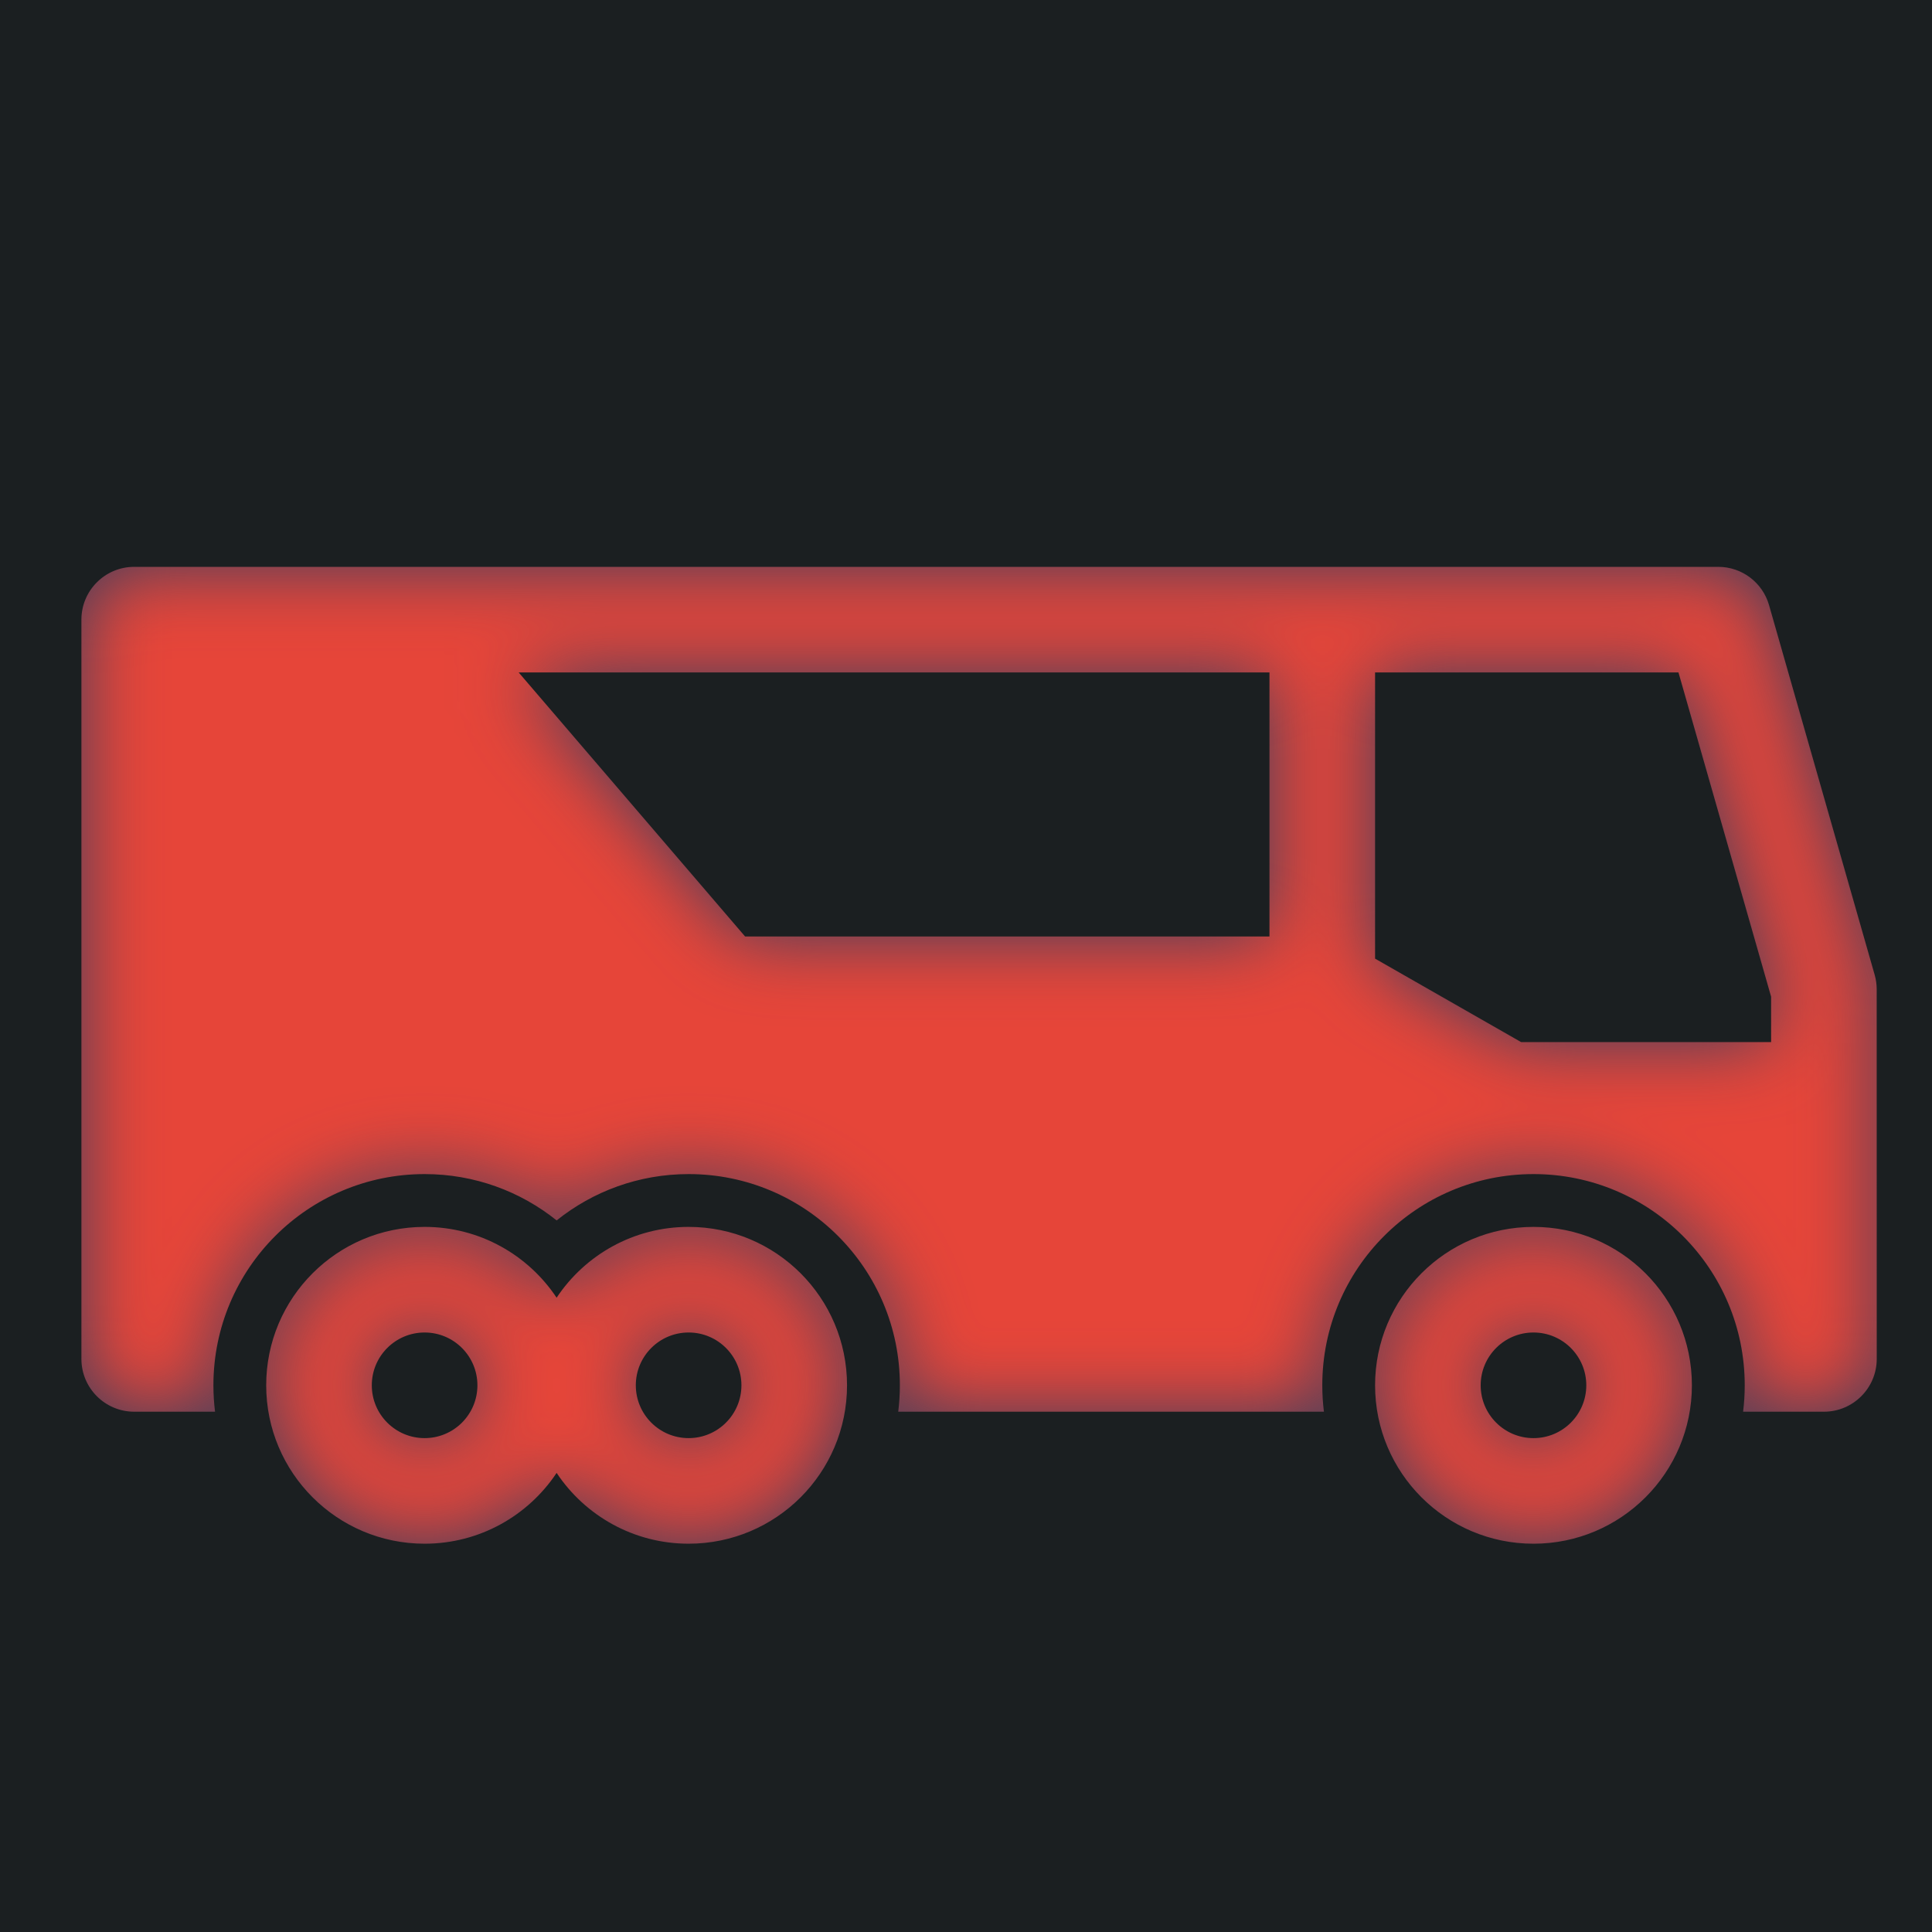
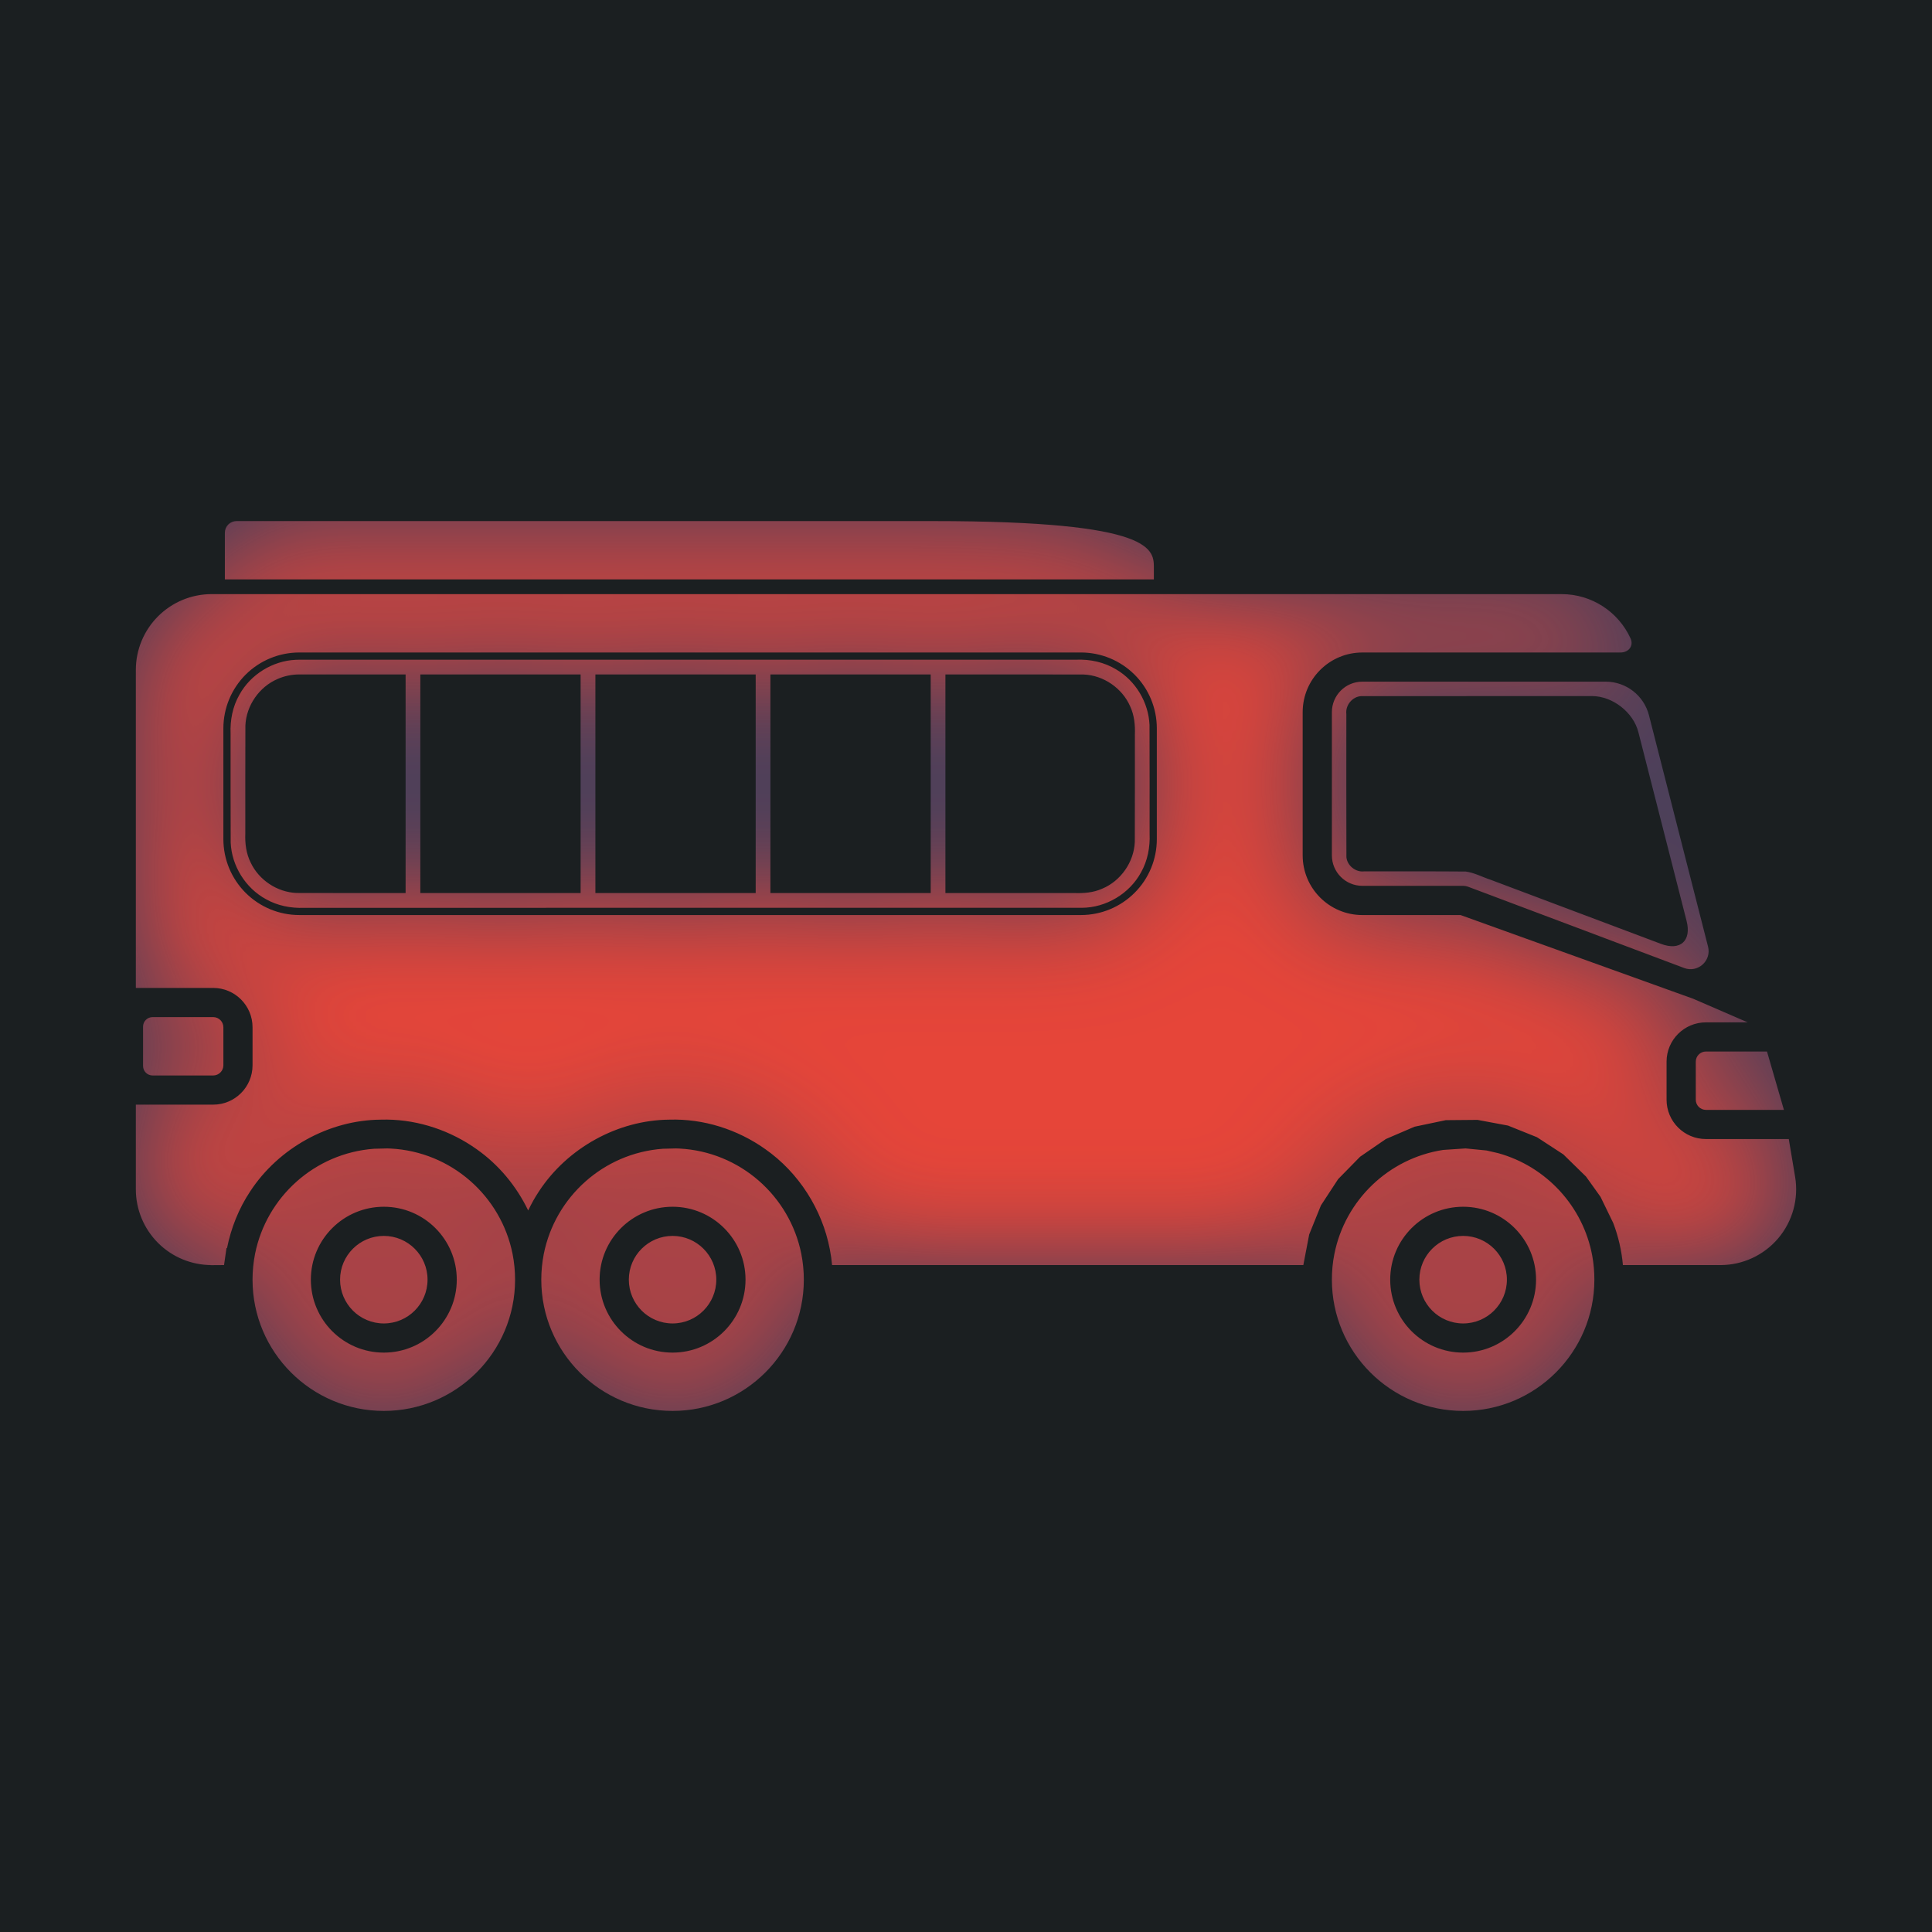
- <svg xmlns="http://www.w3.org/2000/svg" viewBox="0 0 512 512" style="height: 512px; width: 512px;" version="1.1" id="svg886">
-   <defs id="defs878">
-     <filter id="shadow-1" height="1.152" width="1.152" x="-0.076" y="-0.076">
-       <feFlood flood-color="rgba(58, 63, 94, 1)" result="flood" id="feFlood867" />
-       <feComposite in="flood" in2="SourceGraphic" operator="out" result="composite" id="feComposite869" />
-       <feGaussianBlur in="composite" stdDeviation="15" result="blur" id="feGaussianBlur871" />
-       <feOffset dx="0" dy="0" result="offset" id="feOffset873" />
-       <feComposite in2="SourceGraphic" in="offset" operator="atop" id="feComposite875" />
+ <svg xmlns="http://www.w3.org/2000/svg" viewBox="0 0 512 512" version="1.1" xml:space="preserve" x="0px" y="0px" fill-rule="evenodd" clip-rule="evenodd" stroke-linejoin="round" stroke-miterlimit="2" id="svg2" width="512" height="512">
+   <defs id="defs2">
+     <filter style="color-interpolation-filters:sRGB;" id="filter19" x="-0.078" y="-0.144" width="1.157" height="1.287">
+       <feFlood result="flood" in="SourceGraphic" flood-opacity="1" flood-color="rgb(58,63,94)" id="feFlood18" />
+       <feGaussianBlur result="blur" in="SourceGraphic" stdDeviation="15" id="feGaussianBlur18" />
+       <feOffset result="offset" in="blur" dx="0" dy="0" id="feOffset18" />
+       <feComposite result="comp1" operator="out" in="flood" in2="offset" id="feComposite18" />
+       <feComposite result="comp2" operator="atop" in="comp1" in2="SourceGraphic" id="feComposite19" />
    </filter>
-     <filter style="color-interpolation-filters:sRGB;" id="filter2672" x="-0.037" y="-0.03" width="1.073" height="1.06">
-       <feFlood flood-opacity="1" flood-color="rgb(58,63,94)" result="flood" id="feFlood2662" />
-       <feComposite in="flood" in2="SourceGraphic" operator="out" result="composite1" id="feComposite2664" />
-       <feGaussianBlur in="composite1" stdDeviation="15" result="blur" id="feGaussianBlur2666" />
-       <feOffset dx="0" dy="0" result="offset" id="feOffset2668" />
-       <feComposite in="offset" in2="SourceGraphic" operator="atop" result="composite2" id="feComposite2670" />
-     </filter>
-     <filter style="color-interpolation-filters:sRGB;" id="filter3258" x="-0.033" y="-0.037" width="1.067" height="1.074">
-       <feFlood flood-opacity="1" flood-color="rgb(58,63,94)" result="flood" id="feFlood3248" />
-       <feComposite in="flood" in2="SourceGraphic" operator="out" result="composite1" id="feComposite3250" />
-       <feGaussianBlur in="composite1" stdDeviation="15" result="blur" id="feGaussianBlur3252" />
-       <feOffset dx="0" dy="0" result="offset" id="feOffset3254" />
-       <feComposite in="offset" in2="SourceGraphic" operator="atop" result="composite2" id="feComposite3256" />
-     </filter>
-     <filter style="color-interpolation-filters:sRGB;" id="filter4517" x="-0.048" y="-0.049" width="1.095" height="1.098">
-       <feFlood flood-opacity="1" flood-color="rgb(58,63,94)" result="flood" id="feFlood4507" />
-       <feComposite in="flood" in2="SourceGraphic" operator="out" result="composite1" id="feComposite4509" />
-       <feGaussianBlur in="composite1" stdDeviation="10" result="blur" id="feGaussianBlur4511" />
-       <feOffset dx="0" dy="0" result="offset" id="feOffset4513" />
-       <feComposite in="offset" in2="SourceGraphic" operator="atop" result="composite2" id="feComposite4515" />
-     </filter>
-     <filter style="color-interpolation-filters:sRGB;" id="filter5154" x="-0.073" y="-0.051" width="1.146" height="1.102">
-       <feFlood flood-opacity="1" flood-color="rgb(58,63,94)" result="flood" id="feFlood5144" />
-       <feComposite in="flood" in2="SourceGraphic" operator="out" result="composite1" id="feComposite5146" />
-       <feGaussianBlur in="composite1" stdDeviation="10" result="blur" id="feGaussianBlur5148" />
-       <feOffset dx="0" dy="0" result="offset" id="feOffset5150" />
-       <feComposite in="offset" in2="SourceGraphic" operator="atop" result="composite2" id="feComposite5152" />
-     </filter>
-     <filter style="color-interpolation-filters:sRGB;" id="filter5778" x="-0.05" y="-0.093" width="1.101" height="1.185">
-       <feFlood flood-opacity="1" flood-color="rgb(58,63,94)" result="flood" id="feFlood5768" />
-       <feComposite in="flood" in2="SourceGraphic" operator="out" result="composite1" id="feComposite5770" />
-       <feGaussianBlur in="composite1" stdDeviation="10" result="blur" id="feGaussianBlur5772" />
-       <feOffset dx="0" dy="0" result="offset" id="feOffset5774" />
-       <feComposite in="offset" in2="SourceGraphic" operator="atop" result="composite2" id="feComposite5776" />
+     <filter style="color-interpolation-filters:sRGB;" id="filter23" x="-0.082" y="-0.153" width="1.164" height="1.305">
+       <feFlood result="flood" in="SourceGraphic" flood-opacity="1" flood-color="rgb(58,63,94)" id="feFlood22" />
+       <feGaussianBlur result="blur" in="SourceGraphic" stdDeviation="15" id="feGaussianBlur22" />
+       <feOffset result="offset" in="blur" dx="0" dy="0" id="feOffset22" />
+       <feComposite result="comp1" operator="out" in="flood" in2="offset" id="feComposite22" />
+       <feComposite result="comp2" operator="atop" in="comp1" in2="SourceGraphic" id="feComposite23" />
    </filter>
  </defs>
-   <path d="M0 0h512v512H0z" fill="#1b1f21" fill-opacity="1" id="path880" />
-   <path d="m 497.343,262.169 c 0,-1.301 -0.181,-2.594 -0.539,-3.844 l -27.986,-97.955 c -1.716,-6.008 -7.208,-10.149 -13.456,-10.149 H 35.566 c -7.728,0 -13.993,6.265 -13.993,13.993 v 195.91 c 0,7.728 6.265,13.993 13.993,13.993 h 21.424 c -0.287,-2.292 -0.434,-4.626 -0.434,-6.996 0,-30.915 25.061,-55.975 55.975,-55.975 13.237,0 25.401,4.595 34.985,12.277 9.582,-7.682 21.746,-12.277 34.983,-12.277 30.913,0 55.975,25.061 55.975,55.975 0,2.37 -0.147,4.703 -0.434,6.996 h 112.815 c -0.287,-2.292 -0.434,-4.626 -0.434,-6.996 0,-30.915 25.061,-55.975 55.975,-55.975 30.913,0 55.975,25.061 55.975,55.975 0,2.37 -0.147,4.703 -0.434,6.996 h 21.424 c 7.728,0 13.993,-6.265 13.993,-13.993 z m -299.886,-13.993 -60,-69.967 h 198.965 v 69.967 z m 166.953,5.872 v -75.839 h 80.403 l 24.548,85.922 v 12.034 h -66.252 z m 41.98,155.053 c 23.185,0 41.98,-18.794 41.98,-41.98 0,-23.186 -18.794,-41.98 -41.98,-41.98 -23.186,0 -41.98,18.794 -41.98,41.98 0,23.185 18.794,41.98 41.98,41.98 z m 0,-27.986 c -7.728,0 -13.995,-6.265 -13.995,-13.993 0,-7.728 6.266,-13.995 13.995,-13.995 7.728,0 13.993,6.266 13.993,13.995 0,7.728 -6.265,13.993 -13.993,13.993 z M 112.524,325.139 c -23.185,0 -41.98,18.794 -41.98,41.98 0,23.185 18.794,41.98 41.98,41.98 14.603,0 27.464,-7.454 34.985,-18.766 7.521,11.312 20.382,18.766 34.983,18.766 23.185,0 41.98,-18.794 41.98,-41.98 0,-23.186 -18.796,-41.98 -41.98,-41.98 -14.602,0 -27.463,7.454 -34.983,18.766 -7.521,-11.312 -20.382,-18.766 -34.985,-18.766 z m 0,55.975 c -7.728,0 -13.993,-6.265 -13.993,-13.993 0,-7.728 6.265,-13.995 13.993,-13.995 7.728,0 13.995,6.266 13.995,13.995 0,7.728 -6.266,13.993 -13.995,13.993 z m 69.967,0 c -7.728,0 -13.993,-6.265 -13.993,-13.993 0,-7.728 6.265,-13.995 13.993,-13.995 7.728,0 13.993,6.266 13.993,13.995 0,7.728 -6.265,13.993 -13.993,13.993 z" fill-rule="evenodd" id="path5253" style="fill:#e64539;fill-opacity:1;stroke-width:0.396;filter:url(#filter5778)" />
+   <path id="rect2" style="opacity:1;vector-effect:none;fill:#1b1f21;stroke-linejoin:miter;stroke-miterlimit:4;stop-color:#000000;stop-opacity:1" d="M 0,0 H 512 V 512 H 0 Z" />
+   <g id="g2" style="fill:#e64539;filter:url(#filter23)">
+     <path id="path13" style="fill:#e64539;stroke-width:15.301" d="m 63.92,134.732 c -0.872,0 -1.699,0.335 -2.311,0.947 -0.612,0.612 -0.947,1.438 -0.947,2.311 v 12.898 h 257.387 v -2.898 c 0,-5.242 1.01,-13.258 -61.244,-13.258 z m -6.943,20.236 c -5.554,0 -10.894,2.218 -14.826,6.15 C 38.218,165.051 36,170.391 36,175.945 v 88.133 h 21.436 c 6.013,0 10.895,4.881 10.895,10.895 v 10.543 c 0,6.013 -4.881,10.895 -10.895,10.895 H 36 v 23.471 c 0,5.57 2.218,10.909 6.15,14.842 3.932,3.932 9.272,6.137 14.826,6.137 -0.138,0 -0.29,0.014 -0.428,0.029 l 3.887,-0.029 0.674,-4.697 c 0,0 0.152,-0.012 0.152,-0.012 1.129,-5.594 3.267,-10.985 6.438,-15.736 7.841,-11.975 21.797,-19.738 36.137,-19.844 0.59,-0.019 1.18,-0.025 1.77,-0.018 8.844,0.105 17.598,3.071 24.797,8.191 6.133,4.306 11.053,10.244 14.295,16.986 0.878,-1.837 1.87,-3.62 3.002,-5.316 7.841,-11.975 21.797,-19.738 36.137,-19.844 9.44,-0.298 18.888,2.712 26.566,8.174 9.241,6.489 15.752,16.672 17.873,27.752 0.287,1.443 0.487,2.9 0.621,4.363 h 130.564 l 1.621,-8.477 3.26,-8.064 4.758,-7.268 6.09,-6.213 7.131,-4.896 7.941,-3.412 8.66,-1.82 8.797,-0.076 8.447,1.576 8.031,3.229 7.299,4.758 6.289,6.15 4.01,5.602 3.533,7.268 c 1.392,3.672 2.311,7.575 2.678,11.645 h 27.008 c 6.166,0 12.026,-2.709 16.02,-7.422 3.978,-4.697 5.693,-10.926 4.684,-17 l -1.76,-10.496 h -22.951 c -6.029,0 -10.91,-4.881 -10.91,-10.895 v -10.541 c 0,-6.013 4.882,-10.895 10.91,-10.895 h 11.564 l -15.086,-6.533 -64.463,-23.197 h -27.205 c -9.135,0 -16.539,-7.404 -16.539,-16.539 v -39.66 c 0,-9.135 7.404,-16.541 16.539,-16.541 h 71.49 c 2.288,0 3.755,-1.836 2.806,-3.914 -3.34,-7.315 -10.716,-12.258 -19.076,-12.258 z m 24.299,16.172 H 297.844 c 1.396,0 2.777,0.139 4.125,0.408 1.348,0.27 2.662,0.67 3.926,1.193 1.263,0.523 2.476,1.169 3.619,1.93 1.143,0.761 2.216,1.638 3.203,2.621 0.987,0.987 1.865,2.06 2.627,3.203 0.762,1.143 1.406,2.356 1.928,3.619 0.522,1.263 0.921,2.576 1.189,3.924 0.268,1.348 0.406,2.729 0.406,4.125 v 30.693 c 0,1.392 -0.138,2.77 -0.406,4.117 -0.268,1.347 -0.667,2.662 -1.189,3.926 -0.522,1.263 -1.166,2.475 -1.928,3.617 -0.762,1.142 -1.64,2.214 -2.627,3.197 -0.987,0.987 -2.06,1.866 -3.203,2.629 -1.143,0.763 -2.356,1.41 -3.619,1.934 -1.263,0.524 -2.578,0.926 -3.926,1.195 -1.348,0.27 -2.729,0.408 -4.125,0.408 H 81.275 c -1.396,0 -2.777,-0.139 -4.125,-0.408 -1.348,-0.27 -2.662,-0.671 -3.926,-1.195 -1.263,-0.524 -2.476,-1.17 -3.619,-1.934 -1.143,-0.763 -2.216,-1.642 -3.203,-2.629 -0.983,-0.983 -1.858,-2.055 -2.619,-3.197 -0.761,-1.142 -1.409,-2.354 -1.932,-3.617 -0.523,-1.263 -0.922,-2.579 -1.191,-3.926 -0.269,-1.347 -0.408,-2.725 -0.408,-4.117 v -30.693 c 0,-1.396 0.139,-2.777 0.408,-4.125 0.269,-1.348 0.668,-2.661 1.191,-3.924 0.523,-1.263 1.171,-2.476 1.932,-3.619 0.761,-1.143 1.636,-2.216 2.619,-3.203 0.987,-0.983 2.06,-1.86 3.203,-2.621 1.143,-0.761 2.356,-1.406 3.619,-1.93 1.263,-0.523 2.578,-0.924 3.926,-1.193 1.348,-0.27 2.729,-0.408 4.125,-0.408 z m 215.219,2 c -71.823,0.005 -143.647,-0.011 -215.471,0.008 -0.237,0.006 -0.472,0.012 -0.709,0.018 -6.418,0.281 -12.55,4.06 -15.635,9.703 -1.86,3.244 -2.585,7.031 -2.428,10.744 0.017,10.067 -0.034,20.135 0.025,30.201 0.279,6.441 4.094,12.582 9.758,15.666 3.203,1.818 6.929,2.552 10.59,2.4 71.824,-0.005 143.647,0.01 215.471,-0.008 6.69,-0.024 13.184,-3.906 16.379,-9.781 1.837,-3.231 2.547,-6.994 2.393,-10.684 -0.016,-10.068 0.034,-20.137 -0.025,-30.205 -0.269,-6.217 -3.816,-12.17 -9.18,-15.334 -3.331,-2.04 -7.285,-2.897 -11.168,-2.729 z M 81.252,177.221 h 29.488 v 60.566 c -10.085,-0.015 -20.17,0.029 -30.254,-0.021 -5.32,-0.228 -10.352,-3.555 -12.641,-8.363 -1.273,-2.509 -1.635,-5.361 -1.516,-8.145 0.014,-9.96 -0.029,-19.921 0.021,-29.881 0.234,-5.535 3.846,-10.741 8.943,-12.906 1.869,-0.825 3.916,-1.242 5.957,-1.25 z m 33.566,0 h 2 42.41 v 60.566 h -44.41 z m 48.504,0 h 2 42.41 v 60.566 h -44.41 z m 48.488,0 h 2 42.41 v 60.566 h -44.41 z m 48.488,0 h 2 c 12.111,0.015 24.223,-0.029 36.334,0.021 5.504,0.231 10.681,3.802 12.865,8.855 1.148,2.451 1.392,5.195 1.291,7.867 -0.015,9.893 0.029,19.787 -0.021,29.68 -0.239,5.565 -3.886,10.803 -9.035,12.936 -2.437,1.103 -5.149,1.299 -7.789,1.207 h -35.645 z m 115.518,2 c -4.667,0 -8.445,3.779 -8.445,8.461 v 39.66 c 0,4.667 3.779,8.445 8.445,8.445 h 27.924 c 0.459,0 0.92,0.093 1.363,0.246 l 59.865,22.523 c 3.793,1.428 7.624,-2.003 6.621,-5.93 L 455.221,188.537 c -1.4,-5.481 -6.337,-9.316 -11.994,-9.316 z m 63.627,3.998 c 5.685,4e-4 11.433,4.467 12.84,9.975 4.455,17.444 8.91,34.888 13.365,52.332 1.407,5.508 -1.765,8.35 -7.086,6.348 -15.758,-5.929 -31.517,-11.858 -47.275,-17.787 -2.277,-0.743 -4.426,-1.935 -6.822,-2.26 -9.384,-0.087 -18.774,-0.014 -28.16,-0.045 -2.347,0.282 -4.684,-1.581 -4.91,-3.934 -0.04,-13.227 -0.02,-26.456 -0.018,-39.684 -0.295,-2.41 1.688,-4.823 4.123,-4.932 21.314,-0.01 42.629,-0.015 63.943,-0.014 z M 38,274.79 v 10.908 a 2.632,2.632 45 0 0 2.632,2.632 h 16.804 c 1.545,0 2.816,-1.269 2.816,-2.814 v -10.543 c 0,-1.545 -1.271,-2.814 -2.816,-2.814 H 40.632 A 2.632,2.632 135 0 0 38,274.79 Z m 433.006,6.9 c -1.561,0 -2.816,1.271 -2.816,2.816 v 10.541 c 0,1.545 1.256,2.816 2.816,2.816 h 21.604 l -4.691,-16.174 z m -365.371,26.854 -3.643,0.092 c -16.433,1.209 -29.821,13.343 -32.973,29.164 -0.444,2.295 -0.689,4.667 -0.689,7.1 0,20.075 16.296,36.369 36.371,36.369 20.075,0 36.369,-16.294 36.369,-36.369 0,-2.433 -0.244,-4.804 -0.688,-7.1 -3.198,-16.081 -16.999,-28.368 -33.814,-29.225 z m 80,0 -3.643,0.092 c -16.433,1.209 -29.821,13.343 -32.973,29.164 -0.444,2.295 -0.689,4.667 -0.689,7.1 0,20.075 16.296,36.369 36.371,36.369 20.075,0 36.369,-16.294 36.369,-36.369 0,-2.433 -0.244,-4.804 -0.688,-7.1 -3.198,-16.081 -16.999,-28.368 -33.814,-29.225 z m 218.764,0 -6.197,0.414 c -15.117,2.31 -27.19,13.939 -30.143,28.842 -0.459,2.295 -0.688,4.667 -0.688,7.1 0,20.075 16.294,36.369 36.369,36.369 20.059,0 36.355,-16.294 36.355,-36.369 0,-2.265 -0.198,-4.499 -0.596,-6.656 -2.54,-13.694 -12.777,-24.711 -26.027,-28.383 l -3.26,-0.75 z m -299.697,16.158 c 11.154,0 20.213,9.043 20.213,20.197 0,11.154 -9.059,20.213 -20.213,20.213 -11.154,0 -20.213,-9.059 -20.213,-20.213 0,-11.154 9.059,-20.197 20.213,-20.197 z m 80,0 c 11.154,0 20.213,9.043 20.213,20.197 0,11.154 -9.059,20.213 -20.213,20.213 -11.154,0 -20.213,-9.059 -20.213,-20.213 0,-11.154 9.059,-20.197 20.213,-20.197 z m 219.039,0 c 11.139,0 20.197,9.043 20.197,20.197 0,11.154 -9.058,20.213 -20.197,20.213 -11.154,0 -20.211,-9.059 -20.211,-20.213 0,-11.154 9.057,-20.197 20.211,-20.197 z m -299.039,8.078 c -6.686,0 -12.119,5.433 -12.119,12.119 0,6.702 5.433,12.133 12.119,12.133 6.686,0 12.117,-5.431 12.117,-12.133 0,-6.686 -5.431,-12.119 -12.117,-12.119 z m 80,0 c -6.686,0 -12.119,5.433 -12.119,12.119 0,6.702 5.433,12.133 12.119,12.133 6.686,0 12.117,-5.431 12.117,-12.133 0,-6.686 -5.431,-12.119 -12.117,-12.119 z m 219.039,0 c -6.702,0 -12.133,5.433 -12.133,12.119 0,6.702 5.431,12.133 12.133,12.133 6.686,0 12.119,-5.431 12.119,-12.133 0,-6.686 -5.433,-12.119 -12.119,-12.119 z" transform="matrix(0.9565207,0,0,0.9565207,1.565254,9.217652)" />
+   </g>
</svg>
